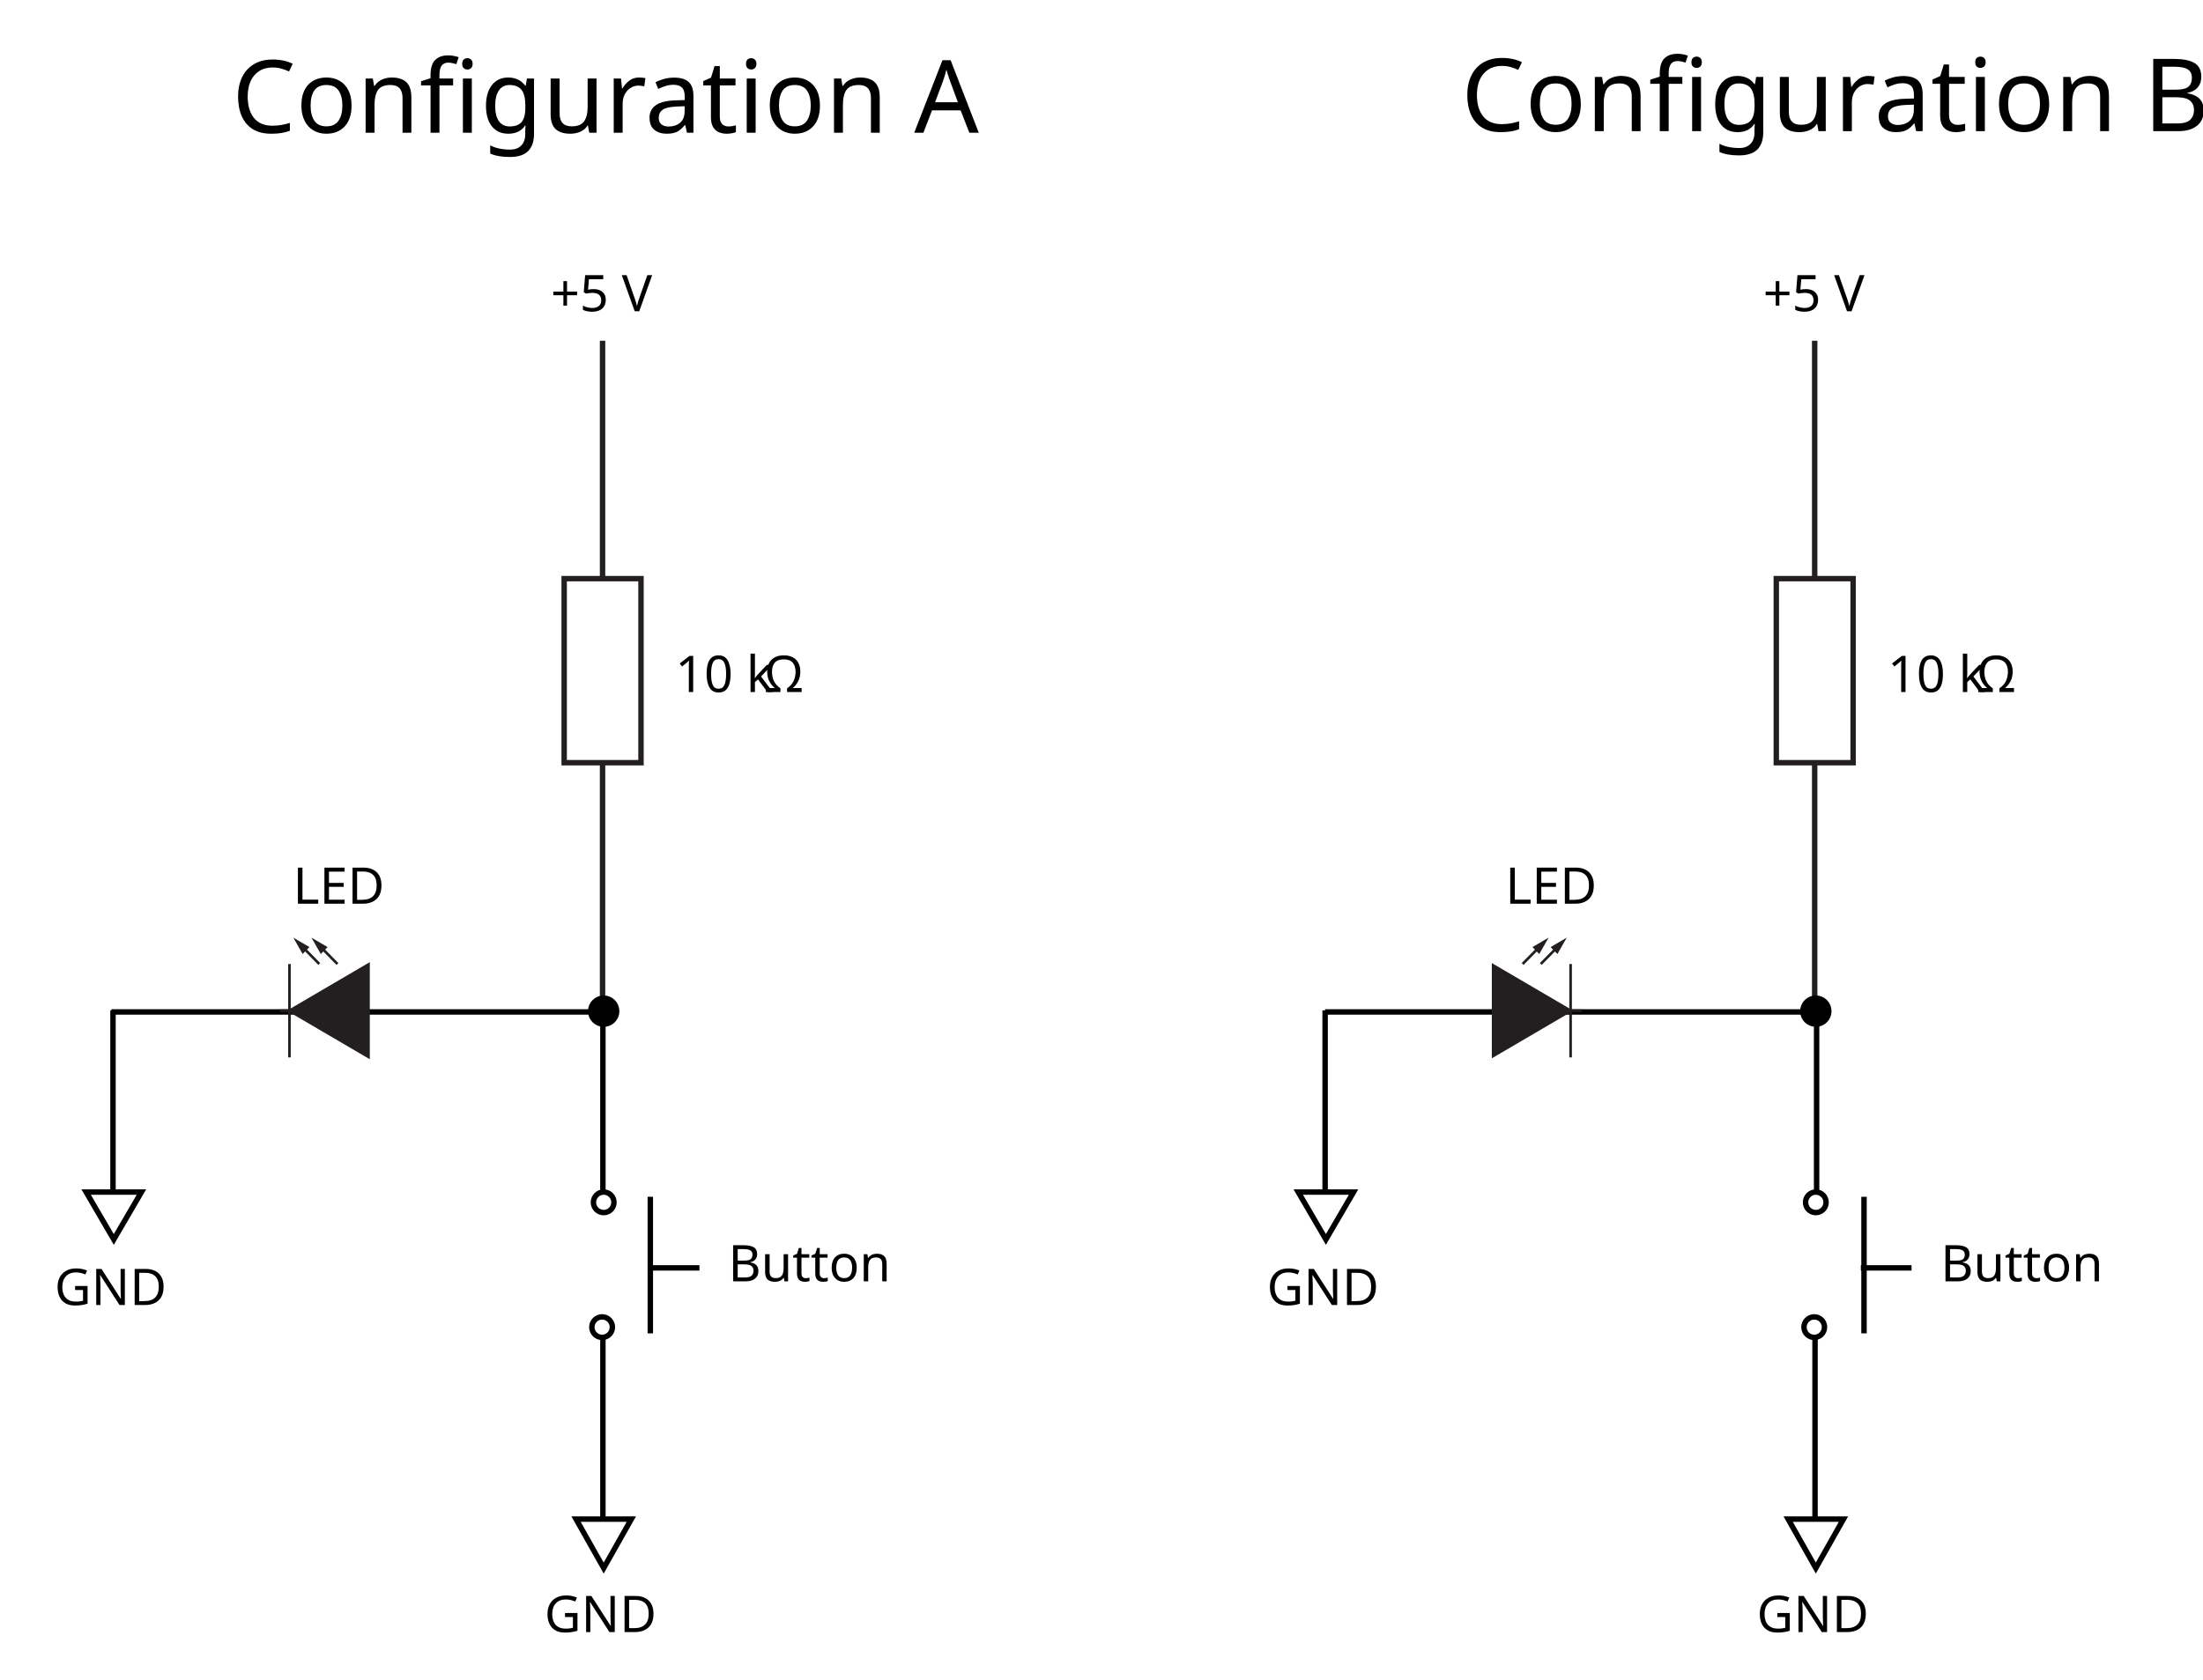
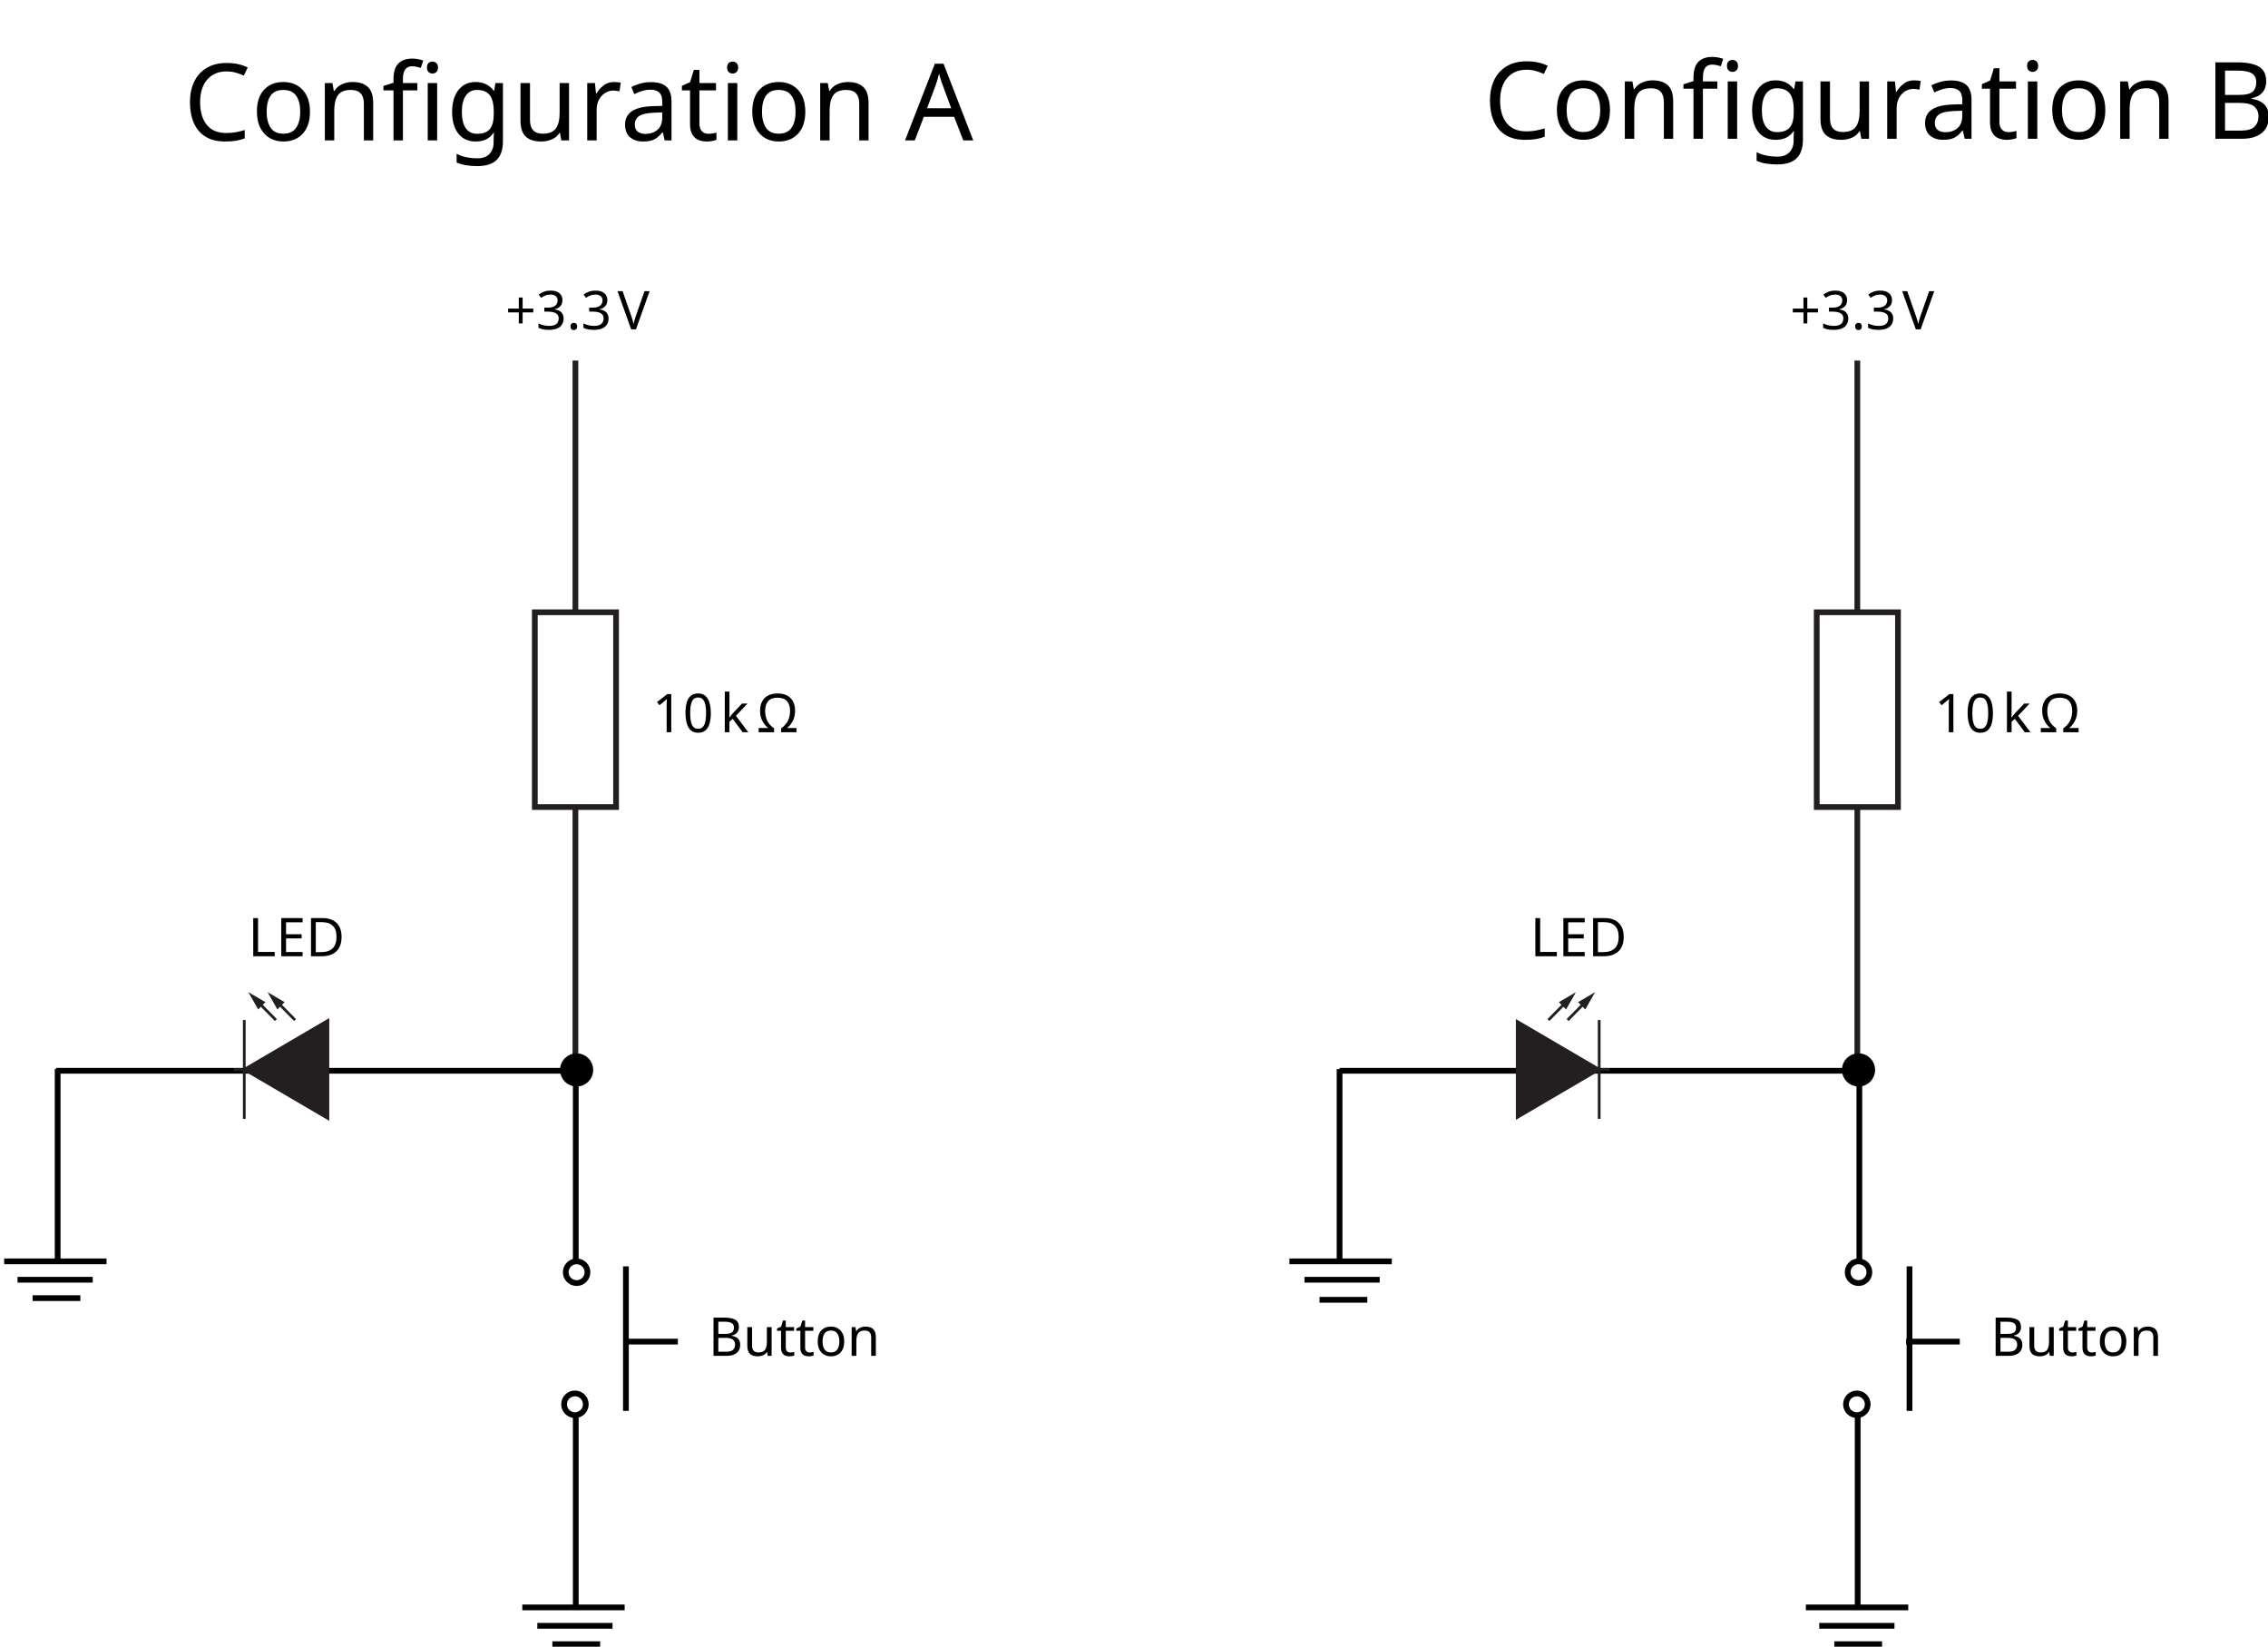
- <svg xmlns="http://www.w3.org/2000/svg" width="1394" height="1063" xml:space="preserve" overflow="hidden">
+ <svg xmlns="http://www.w3.org/2000/svg" width="1357" height="985" xml:space="preserve" overflow="hidden">
  <defs>
    <clipPath id="clip0">
-       <rect x="882" y="1085" width="57" height="119" />
+       <rect x="492" y="1085" width="57" height="119" />
    </clipPath>
    <clipPath id="clip1">
-       <rect x="882" y="1085" width="57" height="119" />
+       <rect x="492" y="1085" width="57" height="119" />
    </clipPath>
    <clipPath id="clip2">
-       <rect x="1649" y="1085" width="57" height="119" />
+       <rect x="1259" y="1085" width="56" height="120" />
    </clipPath>
    <clipPath id="clip3">
-       <rect x="1649" y="1085" width="57" height="119" />
+       <rect x="1259" y="1085" width="56" height="120" />
    </clipPath>
  </defs>
-   <g transform="translate(-705 -504)">
+   <g transform="translate(-352 -504)">
    <g>
      <g>
        <g>
          <g>
-             <path d="M485.646 427.395 485.646 276.832" stroke="#231F20" stroke-width="3.427" stroke-linecap="butt" stroke-linejoin="miter" stroke-miterlimit="10" stroke-opacity="1" fill="none" fill-rule="nonzero" transform="matrix(1.00127 0 0 1 600.02 442.848)" />
-             <path d="M485.646 694.495 485.646 543.897" stroke="#231F20" stroke-width="3.427" stroke-linecap="butt" stroke-linejoin="miter" stroke-miterlimit="10" stroke-opacity="1" fill="none" fill-rule="nonzero" transform="matrix(1.00127 0 0 1 600.02 442.848)" />
-             <path d="M461.386 427.395 509.94 427.395 509.94 543.898 461.386 543.898Z" stroke="#231F20" stroke-width="3.427" stroke-linecap="butt" stroke-linejoin="miter" stroke-miterlimit="10" stroke-opacity="1" fill="none" fill-rule="nonzero" transform="matrix(1.00127 0 0 1 600.02 442.848)" />
+             <path d="M485.646 427.395 485.646 276.832" stroke="#231F20" stroke-width="3.427" stroke-linecap="butt" stroke-linejoin="miter" stroke-miterlimit="10" stroke-opacity="1" fill="none" fill-rule="nonzero" transform="matrix(1.00127 0 0 1 210.02 442.848)" />
+             <path d="M485.646 694.495 485.646 543.897" stroke="#231F20" stroke-width="3.427" stroke-linecap="butt" stroke-linejoin="miter" stroke-miterlimit="10" stroke-opacity="1" fill="none" fill-rule="nonzero" transform="matrix(1.00127 0 0 1 210.02 442.848)" />
+             <path d="M461.386 427.395 509.94 427.395 509.94 543.898 461.386 543.898Z" stroke="#231F20" stroke-width="3.427" stroke-linecap="butt" stroke-linejoin="miter" stroke-miterlimit="10" stroke-opacity="1" fill="none" fill-rule="nonzero" transform="matrix(1.00127 0 0 1 210.02 442.848)" />
          </g>
        </g>
      </g>
-       <path d="M1087 1137.5C1090.59 1137.5 1093.5 1140.41 1093.5 1144 1093.5 1147.59 1090.59 1150.5 1087 1150.5 1083.41 1150.5 1080.5 1147.59 1080.5 1144 1080.5 1140.41 1083.41 1137.5 1087 1137.5Z" stroke="#000000" stroke-width="6.875" stroke-linecap="butt" stroke-linejoin="miter" stroke-miterlimit="8" stroke-opacity="1" fill="#000000" fill-rule="evenodd" fill-opacity="1" />
-       <path d="M1086.5 1144.5 1086.5 1259.32" stroke="#000000" stroke-width="3.438" stroke-linecap="butt" stroke-linejoin="miter" stroke-miterlimit="8" stroke-opacity="1" fill="none" fill-rule="evenodd" />
-       <path d="M1087 1258.5C1090.59 1258.5 1093.5 1261.41 1093.5 1265 1093.5 1268.59 1090.59 1271.5 1087 1271.5 1083.41 1271.5 1080.5 1268.59 1080.5 1265 1080.5 1261.41 1083.41 1258.5 1087 1258.5Z" stroke="#000000" stroke-width="3.438" stroke-linecap="butt" stroke-linejoin="miter" stroke-miterlimit="8" stroke-opacity="1" fill="none" fill-rule="evenodd" />
-       <path d="M1086 1337.5C1089.59 1337.5 1092.5 1340.41 1092.5 1344 1092.5 1347.59 1089.59 1350.5 1086 1350.5 1082.41 1350.5 1079.5 1347.59 1079.5 1344 1079.5 1340.41 1082.41 1337.5 1086 1337.5Z" stroke="#000000" stroke-width="3.438" stroke-linecap="butt" stroke-linejoin="miter" stroke-miterlimit="8" stroke-opacity="1" fill="none" fill-rule="evenodd" />
-       <path d="M1116.5 1261.5 1116.5 1347.93" stroke="#000000" stroke-width="3.438" stroke-linecap="butt" stroke-linejoin="miter" stroke-miterlimit="8" stroke-opacity="1" fill="none" fill-rule="evenodd" />
-       <path d="M0 0 0 32.083" stroke="#000000" stroke-width="3.438" stroke-linecap="butt" stroke-linejoin="miter" stroke-miterlimit="8" stroke-opacity="1" fill="none" fill-rule="evenodd" transform="matrix(6.12323e-17 1 1 -6.12323e-17 1115.5 1306.5)" />
-       <path d="M1086.5 1350.5 1086.5 1465.32" stroke="#000000" stroke-width="3.438" stroke-linecap="butt" stroke-linejoin="miter" stroke-miterlimit="8" stroke-opacity="1" fill="none" fill-rule="evenodd" />
-       <path d="M1104.5 1465.5 1087 1496.5 1069.5 1465.5Z" stroke="#000000" stroke-width="3.438" stroke-linecap="butt" stroke-linejoin="miter" stroke-miterlimit="8" stroke-opacity="1" fill="none" fill-rule="evenodd" />
-       <path d="M775.5 1144.5 1077.53 1144.5" stroke="#000000" stroke-width="3.438" stroke-linecap="butt" stroke-linejoin="miter" stroke-miterlimit="8" stroke-opacity="1" fill="none" fill-rule="evenodd" />
-       <text fill="#000000" fill-opacity="1" font-family="Aptos,Aptos_MSFontService,sans-serif" font-style="normal" font-variant="normal" font-weight="400" font-stretch="normal" font-size="32" text-anchor="start" direction="ltr" writing-mode="lr-tb" unicode-bidi="normal" text-decoration="none" transform="matrix(1 0 0 1 1053.53 701)">+5 V</text>
-       <text fill="#000000" fill-opacity="1" font-family="Aptos,Aptos_MSFontService,sans-serif" font-style="normal" font-variant="normal" font-weight="400" font-stretch="normal" font-size="32" text-anchor="start" direction="ltr" writing-mode="lr-tb" unicode-bidi="normal" text-decoration="none" transform="matrix(1 0 0 1 1132.27 942)">10 k</text>
-       <text fill="#000000" fill-opacity="1" font-family="Aptos,Aptos_MSFontService,sans-serif" font-style="normal" font-variant="normal" font-weight="400" font-stretch="normal" font-size="32" text-anchor="start" direction="ltr" writing-mode="lr-tb" unicode-bidi="normal" text-decoration="none" transform="matrix(1 0 0 1 1188.41 942)">Ω</text>
-       <text fill="#000000" fill-opacity="1" font-family="Aptos,Aptos_MSFontService,sans-serif" font-style="normal" font-variant="normal" font-weight="400" font-stretch="normal" font-size="32" text-anchor="start" direction="ltr" writing-mode="lr-tb" unicode-bidi="normal" text-decoration="none" transform="matrix(1 0 0 1 1049.48 1537)">GND</text>
+       <path d="M697 1137.5C700.59 1137.5 703.5 1140.41 703.5 1144 703.5 1147.59 700.59 1150.5 697 1150.5 693.41 1150.5 690.5 1147.59 690.5 1144 690.5 1140.41 693.41 1137.5 697 1137.5Z" stroke="#000000" stroke-width="6.875" stroke-linecap="butt" stroke-linejoin="miter" stroke-miterlimit="8" stroke-opacity="1" fill="#000000" fill-rule="evenodd" fill-opacity="1" />
+       <path d="M696.5 1144.5 696.5 1259.32" stroke="#000000" stroke-width="3.438" stroke-linecap="butt" stroke-linejoin="miter" stroke-miterlimit="8" stroke-opacity="1" fill="none" fill-rule="evenodd" />
+       <path d="M697 1258.5C700.59 1258.5 703.5 1261.41 703.5 1265 703.5 1268.59 700.59 1271.5 697 1271.5 693.41 1271.5 690.5 1268.59 690.5 1265 690.5 1261.41 693.41 1258.5 697 1258.5Z" stroke="#000000" stroke-width="3.438" stroke-linecap="butt" stroke-linejoin="miter" stroke-miterlimit="8" stroke-opacity="1" fill="none" fill-rule="evenodd" />
+       <path d="M696 1337.5C699.59 1337.5 702.5 1340.41 702.5 1344 702.5 1347.59 699.59 1350.5 696 1350.5 692.41 1350.5 689.5 1347.59 689.5 1344 689.5 1340.41 692.41 1337.5 696 1337.5Z" stroke="#000000" stroke-width="3.438" stroke-linecap="butt" stroke-linejoin="miter" stroke-miterlimit="8" stroke-opacity="1" fill="none" fill-rule="evenodd" />
+       <path d="M726.5 1261.5 726.5 1347.93" stroke="#000000" stroke-width="3.438" stroke-linecap="butt" stroke-linejoin="miter" stroke-miterlimit="8" stroke-opacity="1" fill="none" fill-rule="evenodd" />
+       <path d="M0 0 0 32.083" stroke="#000000" stroke-width="3.438" stroke-linecap="butt" stroke-linejoin="miter" stroke-miterlimit="8" stroke-opacity="1" fill="none" fill-rule="evenodd" transform="matrix(6.12323e-17 1 1 -6.12323e-17 725.5 1306.5)" />
+       <path d="M696.5 1350.5 696.5 1465.32" stroke="#000000" stroke-width="3.438" stroke-linecap="butt" stroke-linejoin="miter" stroke-miterlimit="8" stroke-opacity="1" fill="none" fill-rule="evenodd" />
+       <path d="M385.5 1144.5 687.529 1144.5" stroke="#000000" stroke-width="3.438" stroke-linecap="butt" stroke-linejoin="miter" stroke-miterlimit="8" stroke-opacity="1" fill="none" fill-rule="evenodd" />
+       <text fill="#000000" fill-opacity="1" font-family="Aptos,Aptos_MSFontService,sans-serif" font-style="normal" font-variant="normal" font-weight="400" font-stretch="normal" font-size="32" text-anchor="start" direction="ltr" writing-mode="lr-tb" unicode-bidi="normal" text-decoration="none" transform="matrix(1 0 0 1 654.443 701)">+3.3 </text>
+       <text fill="#000000" fill-opacity="1" font-family="Aptos,Aptos_MSFontService,sans-serif" font-style="normal" font-variant="normal" font-weight="400" font-stretch="normal" font-size="32" text-anchor="start" direction="ltr" writing-mode="lr-tb" unicode-bidi="normal" text-decoration="none" transform="matrix(1 0 0 1 721.475 701)">V</text>
+       <text fill="#000000" fill-opacity="1" font-family="Aptos,Aptos_MSFontService,sans-serif" font-style="normal" font-variant="normal" font-weight="400" font-stretch="normal" font-size="32" text-anchor="start" direction="ltr" writing-mode="lr-tb" unicode-bidi="normal" text-decoration="none" transform="matrix(1 0 0 1 742.265 942)">10 </text>
+       <text fill="#000000" fill-opacity="1" font-family="Aptos,Aptos_MSFontService,sans-serif" font-style="normal" font-variant="normal" font-weight="400" font-stretch="normal" font-size="32" text-anchor="start" direction="ltr" writing-mode="lr-tb" unicode-bidi="normal" text-decoration="none" transform="matrix(1 0 0 1 782.942 942)">k </text>
+       <text fill="#000000" fill-opacity="1" font-family="Aptos,Aptos_MSFontService,sans-serif" font-style="normal" font-variant="normal" font-weight="400" font-stretch="normal" font-size="32" text-anchor="start" direction="ltr" writing-mode="lr-tb" unicode-bidi="normal" text-decoration="none" transform="matrix(1 0 0 1 804.713 942)">Ω</text>
      <g clip-path="url(#clip0)">
        <g clip-path="url(#clip1)">
          <g>
-             <path d="M232.887 199.235 232.887 132.752" stroke="#231F20" stroke-width="1.643" stroke-linecap="butt" stroke-linejoin="miter" stroke-miterlimit="10" stroke-opacity="1" fill="none" fill-rule="nonzero" transform="matrix(-1.86272e-16 -1.01402 1 -1.83697e-16 688.928 1379.86)" />
-             <path d="M232.887 333.039 232.887 249.713" stroke="#231F20" stroke-width="1.643" stroke-linecap="butt" stroke-linejoin="miter" stroke-miterlimit="10" stroke-opacity="1" fill="none" fill-rule="nonzero" transform="matrix(-1.86272e-16 -1.01402 1 -1.83697e-16 688.928 1379.86)" />
-             <path d="M232.887 199.235 203.737 249.713 262.037 249.713 232.887 199.235Z" stroke="#231F20" stroke-width="1.643" stroke-linecap="butt" stroke-linejoin="miter" stroke-miterlimit="10" stroke-opacity="1" fill="#231F20" fill-rule="nonzero" fill-opacity="1" transform="matrix(-1.86272e-16 -1.01402 1 -1.83697e-16 688.928 1379.86)" />
-             <path d="M203.737 199.235 262.037 199.235" stroke="#231F20" stroke-width="1.643" stroke-linecap="butt" stroke-linejoin="miter" stroke-miterlimit="10" stroke-opacity="1" fill="none" fill-rule="nonzero" transform="matrix(-1.86272e-16 -1.01402 1 -1.83697e-16 688.928 1379.86)" />
-             <path d="M271.913 208.256 262.037 218.115" stroke="#231F20" stroke-width="1.643" stroke-linecap="butt" stroke-linejoin="miter" stroke-miterlimit="10" stroke-opacity="1" fill="none" fill-rule="nonzero" transform="matrix(-1.86272e-16 -1.01402 1 -1.83697e-16 688.928 1379.86)" />
-             <path d="M268.265 207.566 278.485 201.667 272.586 211.887 268.265 207.566Z" fill="#231F20" fill-rule="nonzero" fill-opacity="1" transform="matrix(-1.86272e-16 -1.01402 1 -1.83697e-16 688.928 1379.86)" />
-             <path d="M271.913 219.742 262.037 229.601" stroke="#231F20" stroke-width="1.643" stroke-linecap="butt" stroke-linejoin="miter" stroke-miterlimit="10" stroke-opacity="1" fill="none" fill-rule="nonzero" transform="matrix(-1.86272e-16 -1.01402 1 -1.83697e-16 688.928 1379.86)" />
-             <path d="M268.265 219.052 278.485 213.153 272.586 223.373 268.265 219.052Z" fill="#231F20" fill-rule="nonzero" fill-opacity="1" transform="matrix(-1.86272e-16 -1.01402 1 -1.83697e-16 688.928 1379.86)" />
+             <path d="M232.887 199.235 232.887 132.752" stroke="#231F20" stroke-width="1.643" stroke-linecap="butt" stroke-linejoin="miter" stroke-miterlimit="10" stroke-opacity="1" fill="none" fill-rule="nonzero" transform="matrix(-1.86272e-16 -1.01402 1 -1.83697e-16 298.927 1379.86)" />
+             <path d="M232.887 333.039 232.887 249.713" stroke="#231F20" stroke-width="1.643" stroke-linecap="butt" stroke-linejoin="miter" stroke-miterlimit="10" stroke-opacity="1" fill="none" fill-rule="nonzero" transform="matrix(-1.86272e-16 -1.01402 1 -1.83697e-16 298.927 1379.86)" />
+             <path d="M232.887 199.235 203.737 249.713 262.037 249.713 232.887 199.235Z" stroke="#231F20" stroke-width="1.643" stroke-linecap="butt" stroke-linejoin="miter" stroke-miterlimit="10" stroke-opacity="1" fill="#231F20" fill-rule="nonzero" fill-opacity="1" transform="matrix(-1.86272e-16 -1.01402 1 -1.83697e-16 298.927 1379.86)" />
+             <path d="M203.737 199.235 262.037 199.235" stroke="#231F20" stroke-width="1.643" stroke-linecap="butt" stroke-linejoin="miter" stroke-miterlimit="10" stroke-opacity="1" fill="none" fill-rule="nonzero" transform="matrix(-1.86272e-16 -1.01402 1 -1.83697e-16 298.927 1379.86)" />
+             <path d="M271.913 208.256 262.037 218.115" stroke="#231F20" stroke-width="1.643" stroke-linecap="butt" stroke-linejoin="miter" stroke-miterlimit="10" stroke-opacity="1" fill="none" fill-rule="nonzero" transform="matrix(-1.86272e-16 -1.01402 1 -1.83697e-16 298.927 1379.86)" />
+             <path d="M268.265 207.566 278.485 201.667 272.586 211.887 268.265 207.566Z" fill="#231F20" fill-rule="nonzero" fill-opacity="1" transform="matrix(-1.86272e-16 -1.01402 1 -1.83697e-16 298.927 1379.86)" />
+             <path d="M271.913 219.742 262.037 229.601" stroke="#231F20" stroke-width="1.643" stroke-linecap="butt" stroke-linejoin="miter" stroke-miterlimit="10" stroke-opacity="1" fill="none" fill-rule="nonzero" transform="matrix(-1.86272e-16 -1.01402 1 -1.83697e-16 298.927 1379.86)" />
+             <path d="M268.265 219.052 278.485 213.153 272.586 223.373 268.265 219.052Z" fill="#231F20" fill-rule="nonzero" fill-opacity="1" transform="matrix(-1.86272e-16 -1.01402 1 -1.83697e-16 298.927 1379.86)" />
          </g>
        </g>
      </g>
-       <path d="M776.5 1143.5 776.5 1258.32" stroke="#000000" stroke-width="3.438" stroke-linecap="butt" stroke-linejoin="miter" stroke-miterlimit="8" stroke-opacity="1" fill="none" fill-rule="evenodd" />
-       <path d="M794.5 1258.5 777 1288.5 759.5 1258.5Z" stroke="#000000" stroke-width="3.438" stroke-linecap="butt" stroke-linejoin="miter" stroke-miterlimit="8" stroke-opacity="1" fill="none" fill-rule="evenodd" />
-       <text fill="#000000" fill-opacity="1" font-family="Aptos,Aptos_MSFontService,sans-serif" font-style="normal" font-variant="normal" font-weight="400" font-stretch="normal" font-size="32" text-anchor="start" direction="ltr" writing-mode="lr-tb" unicode-bidi="normal" text-decoration="none" transform="matrix(1 0 0 1 739.485 1330)">GND</text>
-       <text fill="#000000" fill-opacity="1" font-family="Aptos,Aptos_MSFontService,sans-serif" font-style="normal" font-variant="normal" font-weight="400" font-stretch="normal" font-size="32" text-anchor="start" direction="ltr" writing-mode="lr-tb" unicode-bidi="normal" text-decoration="none" transform="matrix(1 0 0 1 890.408 1076)">LED</text>
-       <text fill="#000000" fill-opacity="1" font-family="Aptos,Aptos_MSFontService,sans-serif" font-style="normal" font-variant="normal" font-weight="400" font-stretch="normal" font-size="32" text-anchor="start" direction="ltr" writing-mode="lr-tb" unicode-bidi="normal" text-decoration="none" transform="matrix(1 0 0 1 1165.81 1315)">Button</text>
+       <path d="M386.5 1143.5 386.5 1258.32" stroke="#000000" stroke-width="3.438" stroke-linecap="butt" stroke-linejoin="miter" stroke-miterlimit="8" stroke-opacity="1" fill="none" fill-rule="evenodd" />
+       <text fill="#000000" fill-opacity="1" font-family="Aptos,Aptos_MSFontService,sans-serif" font-style="normal" font-variant="normal" font-weight="400" font-stretch="normal" font-size="32" text-anchor="start" direction="ltr" writing-mode="lr-tb" unicode-bidi="normal" text-decoration="none" transform="matrix(1 0 0 1 500.408 1076)">LED</text>
+       <text fill="#000000" fill-opacity="1" font-family="Aptos,Aptos_MSFontService,sans-serif" font-style="normal" font-variant="normal" font-weight="400" font-stretch="normal" font-size="32" text-anchor="start" direction="ltr" writing-mode="lr-tb" unicode-bidi="normal" text-decoration="none" transform="matrix(1 0 0 1 775.807 1315)">Button</text>
      <g>
        <g>
          <g>
-             <path d="M485.646 427.395 485.646 276.832" stroke="#231F20" stroke-width="3.427" stroke-linecap="butt" stroke-linejoin="miter" stroke-miterlimit="10" stroke-opacity="1" fill="none" fill-rule="nonzero" transform="matrix(1.00127 0 0 1 1367.02 442.848)" />
-             <path d="M485.646 694.495 485.646 543.897" stroke="#231F20" stroke-width="3.427" stroke-linecap="butt" stroke-linejoin="miter" stroke-miterlimit="10" stroke-opacity="1" fill="none" fill-rule="nonzero" transform="matrix(1.00127 0 0 1 1367.02 442.848)" />
-             <path d="M461.386 427.395 509.94 427.395 509.94 543.898 461.386 543.898Z" stroke="#231F20" stroke-width="3.427" stroke-linecap="butt" stroke-linejoin="miter" stroke-miterlimit="10" stroke-opacity="1" fill="none" fill-rule="nonzero" transform="matrix(1.00127 0 0 1 1367.02 442.848)" />
+             <path d="M485.646 427.395 485.646 276.832" stroke="#231F20" stroke-width="3.427" stroke-linecap="butt" stroke-linejoin="miter" stroke-miterlimit="10" stroke-opacity="1" fill="none" fill-rule="nonzero" transform="matrix(1.00127 0 0 1 977.022 442.848)" />
+             <path d="M485.646 694.495 485.646 543.897" stroke="#231F20" stroke-width="3.427" stroke-linecap="butt" stroke-linejoin="miter" stroke-miterlimit="10" stroke-opacity="1" fill="none" fill-rule="nonzero" transform="matrix(1.00127 0 0 1 977.022 442.848)" />
+             <path d="M461.386 427.395 509.94 427.395 509.94 543.898 461.386 543.898Z" stroke="#231F20" stroke-width="3.427" stroke-linecap="butt" stroke-linejoin="miter" stroke-miterlimit="10" stroke-opacity="1" fill="none" fill-rule="nonzero" transform="matrix(1.00127 0 0 1 977.022 442.848)" />
          </g>
        </g>
      </g>
-       <path d="M1854 1137.5C1857.59 1137.5 1860.5 1140.41 1860.5 1144 1860.5 1147.59 1857.59 1150.5 1854 1150.5 1850.41 1150.5 1847.5 1147.59 1847.5 1144 1847.5 1140.41 1850.41 1137.5 1854 1137.5Z" stroke="#000000" stroke-width="6.875" stroke-linecap="butt" stroke-linejoin="miter" stroke-miterlimit="8" stroke-opacity="1" fill="#000000" fill-rule="evenodd" fill-opacity="1" />
-       <path d="M1854.5 1144.5 1854.5 1259.32" stroke="#000000" stroke-width="3.438" stroke-linecap="butt" stroke-linejoin="miter" stroke-miterlimit="8" stroke-opacity="1" fill="none" fill-rule="evenodd" />
-       <path d="M1854 1258.5C1857.59 1258.5 1860.5 1261.41 1860.5 1265 1860.5 1268.59 1857.59 1271.5 1854 1271.5 1850.41 1271.5 1847.5 1268.59 1847.5 1265 1847.5 1261.41 1850.41 1258.5 1854 1258.5Z" stroke="#000000" stroke-width="3.438" stroke-linecap="butt" stroke-linejoin="miter" stroke-miterlimit="8" stroke-opacity="1" fill="none" fill-rule="evenodd" />
-       <path d="M1853 1337.5C1856.59 1337.5 1859.5 1340.41 1859.5 1344 1859.5 1347.59 1856.59 1350.5 1853 1350.5 1849.41 1350.5 1846.5 1347.59 1846.5 1344 1846.5 1340.41 1849.41 1337.5 1853 1337.5Z" stroke="#000000" stroke-width="3.438" stroke-linecap="butt" stroke-linejoin="miter" stroke-miterlimit="8" stroke-opacity="1" fill="none" fill-rule="evenodd" />
-       <path d="M1884.5 1261.5 1884.5 1347.93" stroke="#000000" stroke-width="3.438" stroke-linecap="butt" stroke-linejoin="miter" stroke-miterlimit="8" stroke-opacity="1" fill="none" fill-rule="evenodd" />
-       <path d="M0 0 0 32.083" stroke="#000000" stroke-width="3.438" stroke-linecap="butt" stroke-linejoin="miter" stroke-miterlimit="8" stroke-opacity="1" fill="none" fill-rule="evenodd" transform="matrix(6.12323e-17 1 1 -6.12323e-17 1882.5 1306.5)" />
-       <path d="M1853.5 1350.5 1853.5 1465.32" stroke="#000000" stroke-width="3.438" stroke-linecap="butt" stroke-linejoin="miter" stroke-miterlimit="8" stroke-opacity="1" fill="none" fill-rule="evenodd" />
-       <path d="M1871.5 1465.5 1854 1496.5 1836.5 1465.5Z" stroke="#000000" stroke-width="3.438" stroke-linecap="butt" stroke-linejoin="miter" stroke-miterlimit="8" stroke-opacity="1" fill="none" fill-rule="evenodd" />
-       <path d="M1543.5 1144.5 1845.53 1144.5" stroke="#000000" stroke-width="3.438" stroke-linecap="butt" stroke-linejoin="miter" stroke-miterlimit="8" stroke-opacity="1" fill="none" fill-rule="evenodd" />
-       <text fill="#000000" fill-opacity="1" font-family="Aptos,Aptos_MSFontService,sans-serif" font-style="normal" font-variant="normal" font-weight="400" font-stretch="normal" font-size="32" text-anchor="start" direction="ltr" writing-mode="lr-tb" unicode-bidi="normal" text-decoration="none" transform="matrix(1 0 0 1 1820.66 701)">+5 V</text>
-       <text fill="#000000" fill-opacity="1" font-family="Aptos,Aptos_MSFontService,sans-serif" font-style="normal" font-variant="normal" font-weight="400" font-stretch="normal" font-size="32" text-anchor="start" direction="ltr" writing-mode="lr-tb" unicode-bidi="normal" text-decoration="none" transform="matrix(1 0 0 1 1899.4 942)">10 k</text>
-       <text fill="#000000" fill-opacity="1" font-family="Aptos,Aptos_MSFontService,sans-serif" font-style="normal" font-variant="normal" font-weight="400" font-stretch="normal" font-size="32" text-anchor="start" direction="ltr" writing-mode="lr-tb" unicode-bidi="normal" text-decoration="none" transform="matrix(1 0 0 1 1955.55 942)">Ω</text>
-       <text fill="#000000" fill-opacity="1" font-family="Aptos,Aptos_MSFontService,sans-serif" font-style="normal" font-variant="normal" font-weight="400" font-stretch="normal" font-size="32" text-anchor="start" direction="ltr" writing-mode="lr-tb" unicode-bidi="normal" text-decoration="none" transform="matrix(1 0 0 1 1816.61 1537)">GND</text>
+       <path d="M1464 1137.5C1467.59 1137.5 1470.5 1140.41 1470.5 1144 1470.5 1147.59 1467.59 1150.5 1464 1150.5 1460.41 1150.5 1457.5 1147.59 1457.5 1144 1457.5 1140.41 1460.41 1137.5 1464 1137.5Z" stroke="#000000" stroke-width="6.875" stroke-linecap="butt" stroke-linejoin="miter" stroke-miterlimit="8" stroke-opacity="1" fill="#000000" fill-rule="evenodd" fill-opacity="1" />
+       <path d="M1464.5 1144.5 1464.5 1259.32" stroke="#000000" stroke-width="3.438" stroke-linecap="butt" stroke-linejoin="miter" stroke-miterlimit="8" stroke-opacity="1" fill="none" fill-rule="evenodd" />
+       <path d="M1464 1258.5C1467.59 1258.5 1470.5 1261.41 1470.5 1265 1470.5 1268.59 1467.59 1271.5 1464 1271.5 1460.41 1271.5 1457.5 1268.59 1457.5 1265 1457.5 1261.41 1460.41 1258.5 1464 1258.5Z" stroke="#000000" stroke-width="3.438" stroke-linecap="butt" stroke-linejoin="miter" stroke-miterlimit="8" stroke-opacity="1" fill="none" fill-rule="evenodd" />
+       <path d="M1463 1337.5C1466.59 1337.5 1469.5 1340.41 1469.5 1344 1469.5 1347.59 1466.59 1350.5 1463 1350.5 1459.41 1350.5 1456.5 1347.59 1456.5 1344 1456.5 1340.41 1459.41 1337.5 1463 1337.5Z" stroke="#000000" stroke-width="3.438" stroke-linecap="butt" stroke-linejoin="miter" stroke-miterlimit="8" stroke-opacity="1" fill="none" fill-rule="evenodd" />
+       <path d="M1494.5 1261.5 1494.5 1347.93" stroke="#000000" stroke-width="3.438" stroke-linecap="butt" stroke-linejoin="miter" stroke-miterlimit="8" stroke-opacity="1" fill="none" fill-rule="evenodd" />
+       <path d="M0 0 0 32.083" stroke="#000000" stroke-width="3.438" stroke-linecap="butt" stroke-linejoin="miter" stroke-miterlimit="8" stroke-opacity="1" fill="none" fill-rule="evenodd" transform="matrix(6.12323e-17 1 1 -6.12323e-17 1492.5 1306.5)" />
+       <path d="M1463.5 1350.5 1463.5 1465.32" stroke="#000000" stroke-width="3.438" stroke-linecap="butt" stroke-linejoin="miter" stroke-miterlimit="8" stroke-opacity="1" fill="none" fill-rule="evenodd" />
+       <path d="M1153.5 1144.5 1455.53 1144.5" stroke="#000000" stroke-width="3.438" stroke-linecap="butt" stroke-linejoin="miter" stroke-miterlimit="8" stroke-opacity="1" fill="none" fill-rule="evenodd" />
+       <text fill="#000000" fill-opacity="1" font-family="Aptos,Aptos_MSFontService,sans-serif" font-style="normal" font-variant="normal" font-weight="400" font-stretch="normal" font-size="32" text-anchor="start" direction="ltr" writing-mode="lr-tb" unicode-bidi="normal" text-decoration="none" transform="matrix(1 0 0 1 1423.09 701)">+3.3 </text>
+       <text fill="#000000" fill-opacity="1" font-family="Aptos,Aptos_MSFontService,sans-serif" font-style="normal" font-variant="normal" font-weight="400" font-stretch="normal" font-size="32" text-anchor="start" direction="ltr" writing-mode="lr-tb" unicode-bidi="normal" text-decoration="none" transform="matrix(1 0 0 1 1490.12 701)">V</text>
+       <text fill="#000000" fill-opacity="1" font-family="Aptos,Aptos_MSFontService,sans-serif" font-style="normal" font-variant="normal" font-weight="400" font-stretch="normal" font-size="32" text-anchor="start" direction="ltr" writing-mode="lr-tb" unicode-bidi="normal" text-decoration="none" transform="matrix(1 0 0 1 1509.4 942)">10 </text>
+       <text fill="#000000" fill-opacity="1" font-family="Aptos,Aptos_MSFontService,sans-serif" font-style="normal" font-variant="normal" font-weight="400" font-stretch="normal" font-size="32" text-anchor="start" direction="ltr" writing-mode="lr-tb" unicode-bidi="normal" text-decoration="none" transform="matrix(1 0 0 1 1550.08 942)">k </text>
+       <text fill="#000000" fill-opacity="1" font-family="Aptos,Aptos_MSFontService,sans-serif" font-style="normal" font-variant="normal" font-weight="400" font-stretch="normal" font-size="32" text-anchor="start" direction="ltr" writing-mode="lr-tb" unicode-bidi="normal" text-decoration="none" transform="matrix(1 0 0 1 1571.85 942)">Ω</text>
      <g clip-path="url(#clip2)">
        <g clip-path="url(#clip3)">
          <g>
-             <path d="M232.887 199.235 232.887 132.752" stroke="#231F20" stroke-width="1.643" stroke-linecap="butt" stroke-linejoin="miter" stroke-miterlimit="10" stroke-opacity="1" fill="none" fill-rule="nonzero" transform="matrix(-6.20907e-17 -1.01402 -1 6.12323e-17 1898.07 1379.86)" />
-             <path d="M232.887 333.039 232.887 249.713" stroke="#231F20" stroke-width="1.643" stroke-linecap="butt" stroke-linejoin="miter" stroke-miterlimit="10" stroke-opacity="1" fill="none" fill-rule="nonzero" transform="matrix(-6.20907e-17 -1.01402 -1 6.12323e-17 1898.07 1379.86)" />
-             <path d="M232.887 199.235 203.737 249.713 262.037 249.713 232.887 199.235Z" stroke="#231F20" stroke-width="1.643" stroke-linecap="butt" stroke-linejoin="miter" stroke-miterlimit="10" stroke-opacity="1" fill="#231F20" fill-rule="nonzero" fill-opacity="1" transform="matrix(-6.20907e-17 -1.01402 -1 6.12323e-17 1898.07 1379.86)" />
-             <path d="M203.737 199.235 262.037 199.235" stroke="#231F20" stroke-width="1.643" stroke-linecap="butt" stroke-linejoin="miter" stroke-miterlimit="10" stroke-opacity="1" fill="none" fill-rule="nonzero" transform="matrix(-6.20907e-17 -1.01402 -1 6.12323e-17 1898.07 1379.86)" />
-             <path d="M271.913 208.256 262.037 218.115" stroke="#231F20" stroke-width="1.643" stroke-linecap="butt" stroke-linejoin="miter" stroke-miterlimit="10" stroke-opacity="1" fill="none" fill-rule="nonzero" transform="matrix(-6.20907e-17 -1.01402 -1 6.12323e-17 1898.07 1379.86)" />
-             <path d="M268.265 207.566 278.485 201.667 272.586 211.887 268.265 207.566Z" fill="#231F20" fill-rule="nonzero" fill-opacity="1" transform="matrix(-6.20907e-17 -1.01402 -1 6.12323e-17 1898.07 1379.86)" />
-             <path d="M271.913 219.742 262.037 229.601" stroke="#231F20" stroke-width="1.643" stroke-linecap="butt" stroke-linejoin="miter" stroke-miterlimit="10" stroke-opacity="1" fill="none" fill-rule="nonzero" transform="matrix(-6.20907e-17 -1.01402 -1 6.12323e-17 1898.07 1379.86)" />
-             <path d="M268.265 219.052 278.485 213.153 272.586 223.373 268.265 219.052Z" fill="#231F20" fill-rule="nonzero" fill-opacity="1" transform="matrix(-6.20907e-17 -1.01402 -1 6.12323e-17 1898.07 1379.86)" />
+             <path d="M232.886 199.234 232.886 132.751" stroke="#231F20" stroke-width="1.643" stroke-linecap="butt" stroke-linejoin="miter" stroke-miterlimit="10" stroke-opacity="1" fill="none" fill-rule="nonzero" transform="matrix(-6.20911e-17 -1.01402 -1 6.12323e-17 1508.07 1379.86)" />
+             <path d="M232.886 333.036 232.886 249.712" stroke="#231F20" stroke-width="1.643" stroke-linecap="butt" stroke-linejoin="miter" stroke-miterlimit="10" stroke-opacity="1" fill="none" fill-rule="nonzero" transform="matrix(-6.20911e-17 -1.01402 -1 6.12323e-17 1508.07 1379.86)" />
+             <path d="M232.886 199.234 203.736 249.712 262.035 249.712 232.886 199.234Z" stroke="#231F20" stroke-width="1.643" stroke-linecap="butt" stroke-linejoin="miter" stroke-miterlimit="10" stroke-opacity="1" fill="#231F20" fill-rule="nonzero" fill-opacity="1" transform="matrix(-6.20911e-17 -1.01402 -1 6.12323e-17 1508.07 1379.86)" />
+             <path d="M203.736 199.234 262.035 199.234" stroke="#231F20" stroke-width="1.643" stroke-linecap="butt" stroke-linejoin="miter" stroke-miterlimit="10" stroke-opacity="1" fill="none" fill-rule="nonzero" transform="matrix(-6.20911e-17 -1.01402 -1 6.12323e-17 1508.07 1379.86)" />
+             <path d="M271.911 208.255 262.035 218.114" stroke="#231F20" stroke-width="1.643" stroke-linecap="butt" stroke-linejoin="miter" stroke-miterlimit="10" stroke-opacity="1" fill="none" fill-rule="nonzero" transform="matrix(-6.20911e-17 -1.01402 -1 6.12323e-17 1508.07 1379.86)" />
+             <path d="M268.263 207.564 278.483 201.665 272.584 211.886 268.263 207.564Z" fill="#231F20" fill-rule="nonzero" fill-opacity="1" transform="matrix(-6.20911e-17 -1.01402 -1 6.12323e-17 1508.07 1379.86)" />
+             <path d="M271.911 219.74 262.035 229.599" stroke="#231F20" stroke-width="1.643" stroke-linecap="butt" stroke-linejoin="miter" stroke-miterlimit="10" stroke-opacity="1" fill="none" fill-rule="nonzero" transform="matrix(-6.20911e-17 -1.01402 -1 6.12323e-17 1508.07 1379.86)" />
+             <path d="M268.263 219.05 278.483 213.151 272.584 223.372 268.263 219.05Z" fill="#231F20" fill-rule="nonzero" fill-opacity="1" transform="matrix(-6.20911e-17 -1.01402 -1 6.12323e-17 1508.07 1379.86)" />
          </g>
        </g>
      </g>
-       <path d="M1543.5 1143.5 1543.5 1258.32" stroke="#000000" stroke-width="3.438" stroke-linecap="butt" stroke-linejoin="miter" stroke-miterlimit="8" stroke-opacity="1" fill="none" fill-rule="evenodd" />
-       <path d="M1561.5 1258.5 1544 1288.5 1526.5 1258.5Z" stroke="#000000" stroke-width="3.438" stroke-linecap="butt" stroke-linejoin="miter" stroke-miterlimit="8" stroke-opacity="1" fill="none" fill-rule="evenodd" />
-       <text fill="#000000" fill-opacity="1" font-family="Aptos,Aptos_MSFontService,sans-serif" font-style="normal" font-variant="normal" font-weight="400" font-stretch="normal" font-size="32" text-anchor="start" direction="ltr" writing-mode="lr-tb" unicode-bidi="normal" text-decoration="none" transform="matrix(1 0 0 1 1506.62 1330)">GND</text>
-       <text fill="#000000" fill-opacity="1" font-family="Aptos,Aptos_MSFontService,sans-serif" font-style="normal" font-variant="normal" font-weight="400" font-stretch="normal" font-size="32" text-anchor="start" direction="ltr" writing-mode="lr-tb" unicode-bidi="normal" text-decoration="none" transform="matrix(1 0 0 1 1657.54 1076)">LED</text>
-       <text fill="#000000" fill-opacity="1" font-family="Aptos,Aptos_MSFontService,sans-serif" font-style="normal" font-variant="normal" font-weight="400" font-stretch="normal" font-size="32" text-anchor="start" direction="ltr" writing-mode="lr-tb" unicode-bidi="normal" text-decoration="none" transform="matrix(1 0 0 1 1932.94 1315)">Button</text>
-       <text fill="#000000" fill-opacity="1" font-family="Aptos,Aptos_MSFontService,sans-serif" font-style="normal" font-variant="normal" font-weight="400" font-stretch="normal" font-size="64" text-anchor="start" direction="ltr" writing-mode="lr-tb" unicode-bidi="normal" text-decoration="none" transform="matrix(1 0 0 1 851.751 588)">Configuration A</text>
-       <text fill="#000000" fill-opacity="1" font-family="Aptos,Aptos_MSFontService,sans-serif" font-style="normal" font-variant="normal" font-weight="400" font-stretch="normal" font-size="64" text-anchor="start" direction="ltr" writing-mode="lr-tb" unicode-bidi="normal" text-decoration="none" transform="matrix(1 0 0 1 1629.57 587)">Configuration B</text>
+       <path d="M1153.5 1143.5 1153.5 1258.32" stroke="#000000" stroke-width="3.438" stroke-linecap="butt" stroke-linejoin="miter" stroke-miterlimit="8" stroke-opacity="1" fill="none" fill-rule="evenodd" />
+       <text fill="#000000" fill-opacity="1" font-family="Aptos,Aptos_MSFontService,sans-serif" font-style="normal" font-variant="normal" font-weight="400" font-stretch="normal" font-size="32" text-anchor="start" direction="ltr" writing-mode="lr-tb" unicode-bidi="normal" text-decoration="none" transform="matrix(1 0 0 1 1267.54 1076)">LED</text>
+       <text fill="#000000" fill-opacity="1" font-family="Aptos,Aptos_MSFontService,sans-serif" font-style="normal" font-variant="normal" font-weight="400" font-stretch="normal" font-size="32" text-anchor="start" direction="ltr" writing-mode="lr-tb" unicode-bidi="normal" text-decoration="none" transform="matrix(1 0 0 1 1542.94 1315)">Button</text>
+       <text fill="#000000" fill-opacity="1" font-family="Aptos,Aptos_MSFontService,sans-serif" font-style="normal" font-variant="normal" font-weight="400" font-stretch="normal" font-size="64" text-anchor="start" direction="ltr" writing-mode="lr-tb" unicode-bidi="normal" text-decoration="none" transform="matrix(1 0 0 1 461.75 588)">Configuration A</text>
+       <text fill="#000000" fill-opacity="1" font-family="Aptos,Aptos_MSFontService,sans-serif" font-style="normal" font-variant="normal" font-weight="400" font-stretch="normal" font-size="64" text-anchor="start" direction="ltr" writing-mode="lr-tb" unicode-bidi="normal" text-decoration="none" transform="matrix(1 0 0 1 1239.57 587)">Configuration B</text>
+       <path d="M354.5 1258.5 415.75 1258.5" stroke="#000000" stroke-width="3.438" stroke-linecap="butt" stroke-linejoin="miter" stroke-miterlimit="8" stroke-opacity="1" fill="none" fill-rule="evenodd" />
+       <path d="M362.5 1269.5 407.499 1269.5" stroke="#000000" stroke-width="3.438" stroke-linecap="butt" stroke-linejoin="miter" stroke-miterlimit="8" stroke-opacity="1" fill="none" fill-rule="evenodd" />
+       <path d="M371.5 1280.5 400.083 1280.5" stroke="#000000" stroke-width="3.438" stroke-linecap="butt" stroke-linejoin="miter" stroke-miterlimit="8" stroke-opacity="1" fill="none" fill-rule="evenodd" />
+       <path d="M664.5 1465.5 725.75 1465.5" stroke="#000000" stroke-width="3.438" stroke-linecap="butt" stroke-linejoin="miter" stroke-miterlimit="8" stroke-opacity="1" fill="none" fill-rule="evenodd" />
+       <path d="M673.5 1476.5 718.499 1476.5" stroke="#000000" stroke-width="3.438" stroke-linecap="butt" stroke-linejoin="miter" stroke-miterlimit="8" stroke-opacity="1" fill="none" fill-rule="evenodd" />
+       <path d="M682.5 1487.5 711.083 1487.5" stroke="#000000" stroke-width="3.438" stroke-linecap="butt" stroke-linejoin="miter" stroke-miterlimit="8" stroke-opacity="1" fill="none" fill-rule="evenodd" />
+       <path d="M1123.5 1258.5 1184.75 1258.5" stroke="#000000" stroke-width="3.438" stroke-linecap="butt" stroke-linejoin="miter" stroke-miterlimit="8" stroke-opacity="1" fill="none" fill-rule="evenodd" />
+       <path d="M1132.5 1269.5 1177.5 1269.5" stroke="#000000" stroke-width="3.438" stroke-linecap="butt" stroke-linejoin="miter" stroke-miterlimit="8" stroke-opacity="1" fill="none" fill-rule="evenodd" />
+       <path d="M1141.5 1281.5 1170.08 1281.5" stroke="#000000" stroke-width="3.438" stroke-linecap="butt" stroke-linejoin="miter" stroke-miterlimit="8" stroke-opacity="1" fill="none" fill-rule="evenodd" />
+       <path d="M1432.5 1465.5 1493.75 1465.5" stroke="#000000" stroke-width="3.438" stroke-linecap="butt" stroke-linejoin="miter" stroke-miterlimit="8" stroke-opacity="1" fill="none" fill-rule="evenodd" />
+       <path d="M1440.5 1476.5 1485.5 1476.5" stroke="#000000" stroke-width="3.438" stroke-linecap="butt" stroke-linejoin="miter" stroke-miterlimit="8" stroke-opacity="1" fill="none" fill-rule="evenodd" />
+       <path d="M1449.5 1487.5 1478.08 1487.5" stroke="#000000" stroke-width="3.438" stroke-linecap="butt" stroke-linejoin="miter" stroke-miterlimit="8" stroke-opacity="1" fill="none" fill-rule="evenodd" />
    </g>
  </g>
</svg>
